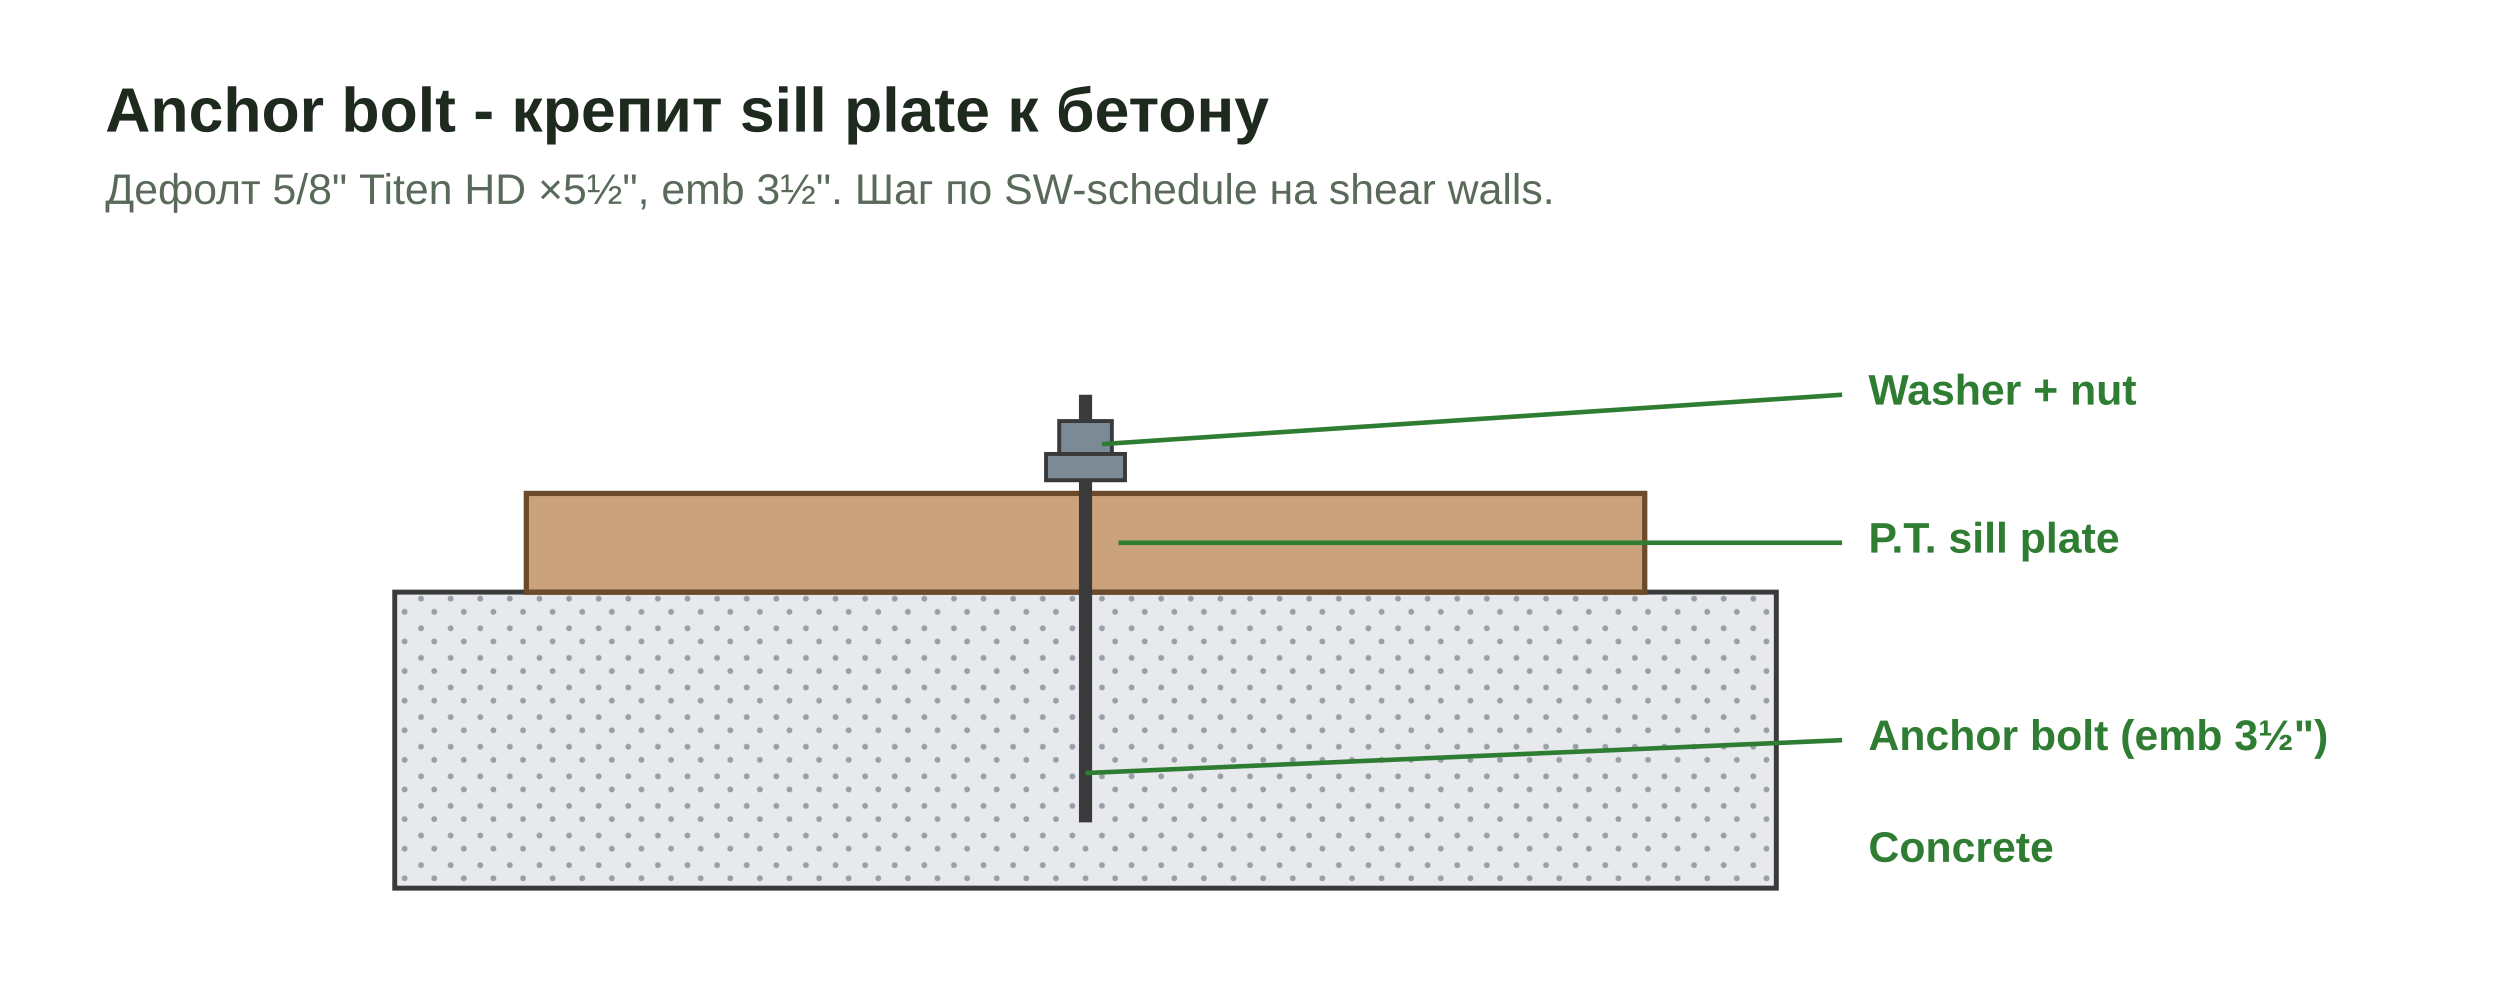
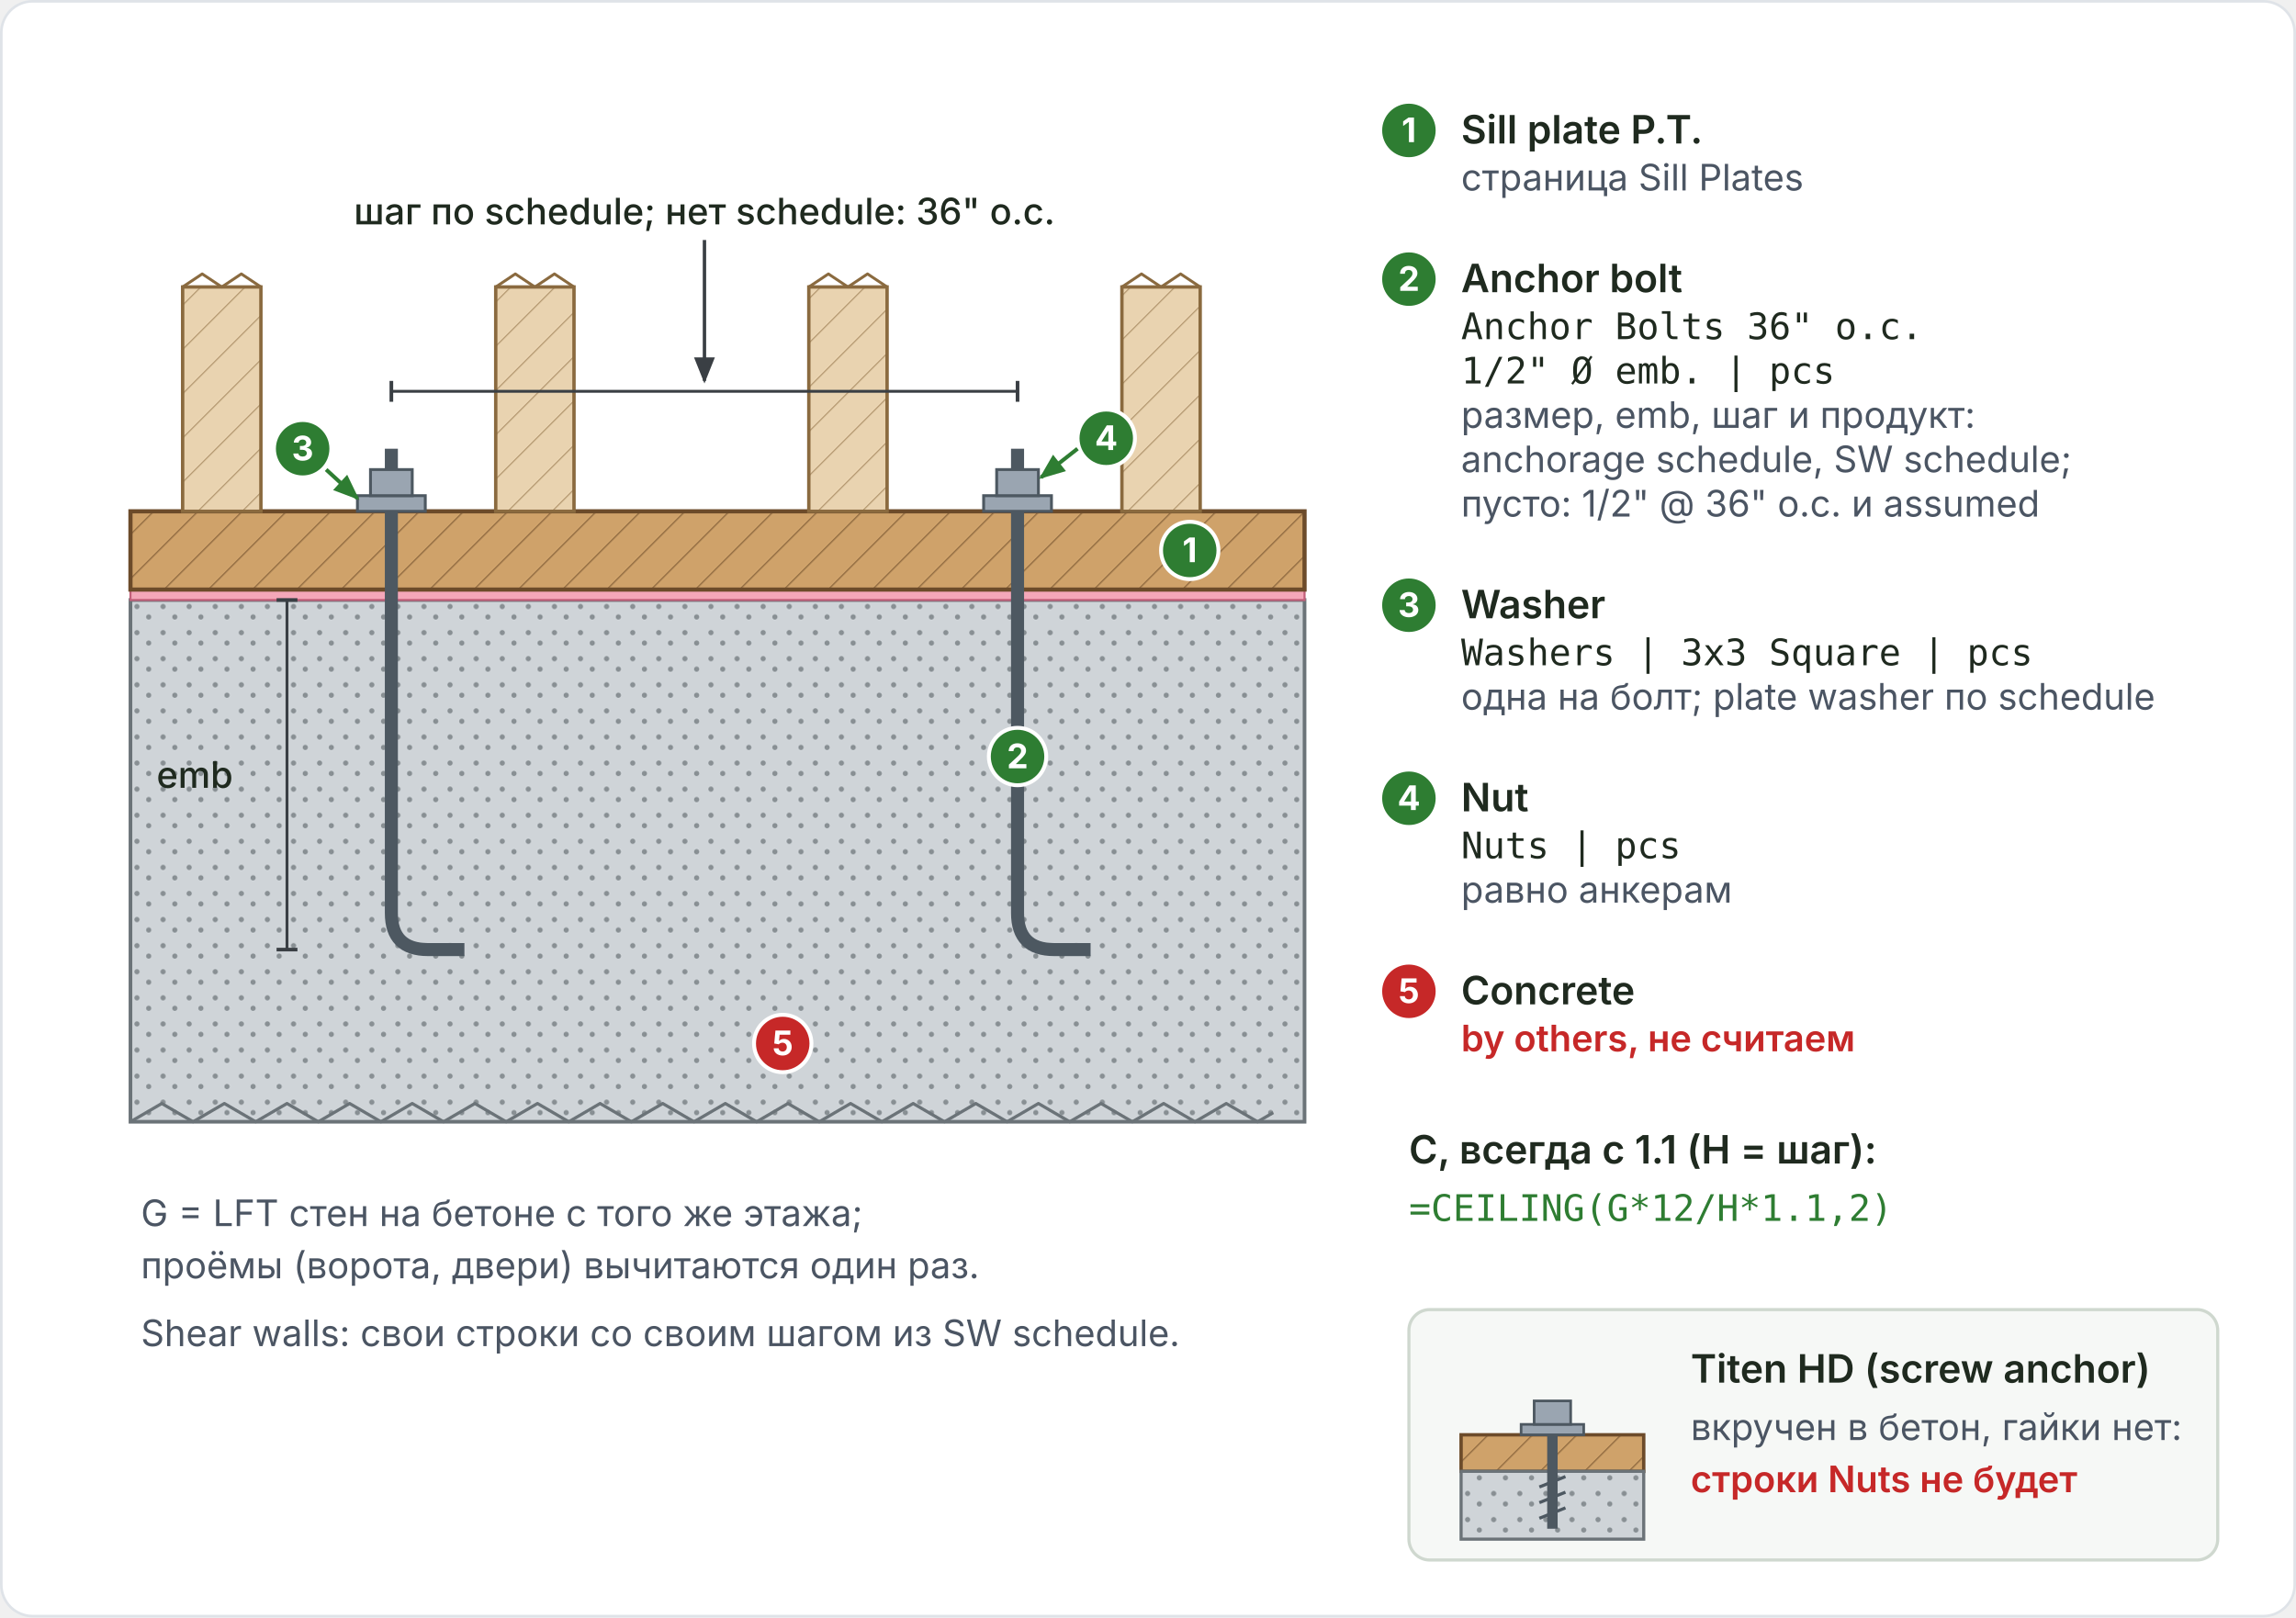
- <svg xmlns="http://www.w3.org/2000/svg" viewBox="0 0 760 300" role="img" aria-labelledby="t">
+ <svg xmlns="http://www.w3.org/2000/svg" viewBox="0 0 880 620" role="img" aria-labelledby="t d">
  <defs>
-     <pattern id="w" width="10" height="10" patternUnits="userSpaceOnUse" patternTransform="rotate(45)">
-       <rect width="10" height="10" fill="#f2d6a8" />
-       <line x1="0" y1="0" x2="0" y2="10" stroke="#c89b5a" stroke-width="1" />
+     <marker id="arr" markerWidth="10" markerHeight="10" refX="9" refY="5" orient="auto" markerUnits="userSpaceOnUse">
+       <path d="M0,1 L0,9 L10,5 z" fill="#2e7d32" />
+     </marker>
+     <marker id="arrInk" markerWidth="10" markerHeight="10" refX="9" refY="5" orient="auto" markerUnits="userSpaceOnUse">
+       <path d="M0,1 L0,9 L10,5 z" fill="#3a3f44" />
+     </marker>
+     <marker id="arrRed" markerWidth="10" markerHeight="10" refX="9" refY="5" orient="auto" markerUnits="userSpaceOnUse">
+       <path d="M0,1 L0,9 L10,5 z" fill="#c62828" />
+     </marker>
+     <marker id="arrGrey" markerWidth="10" markerHeight="10" refX="9" refY="5" orient="auto" markerUnits="userSpaceOnUse">
+       <path d="M0,1 L0,9 L10,5 z" fill="#8a98a5" />
+     </marker>
+     <marker id="tick" markerWidth="8" markerHeight="8" refX="4" refY="4" orient="auto" markerUnits="userSpaceOnUse">
+       <path d="M4,0 L4,8" stroke="#3a3f44" stroke-width="1.4" />
+     </marker>
+     <pattern id="wood" width="12" height="12" patternUnits="userSpaceOnUse" patternTransform="rotate(45)">
+       <rect width="12" height="12" fill="#e9d3b0" />
+       <line x1="0" y1="0" x2="0" y2="12" stroke="#8a6a3f" stroke-width="0.9" opacity="0.55" />
    </pattern>
-     <pattern id="c" width="9" height="9" patternUnits="userSpaceOnUse">
-       <rect width="9" height="9" fill="#e7e9ec" />
-       <circle cx="2" cy="2" r="0.9" fill="#9aa0a8" />
-       <circle cx="6" cy="6" r="0.9" fill="#9aa0a8" />
+     <pattern id="pt" width="12" height="12" patternUnits="userSpaceOnUse" patternTransform="rotate(45)">
+       <rect width="12" height="12" fill="#cfa26a" />
+       <line x1="0" y1="0" x2="0" y2="12" stroke="#6c4b2a" stroke-width="1" opacity="0.6" />
    </pattern>
-     <style>.t{font:700 19px "Segoe UI",Arial,sans-serif;fill:#1f2a1f}.s{font:400 13px "Segoe UI",Arial,sans-serif;fill:#5a6a5a}.l{font:600 13px "Segoe UI",Arial,sans-serif;fill:#2e7d32}</style>
+     <pattern id="conc" width="10" height="10" patternUnits="userSpaceOnUse">
+       <rect width="10" height="10" fill="#cfd4d8" />
+       <circle cx="2.5" cy="2.5" r="1" fill="#6b7378" opacity="0.7" />
+       <circle cx="7" cy="6.5" r="1" fill="#6b7378" opacity="0.7" />
+     </pattern>
+     <pattern id="sheath" width="7" height="7" patternUnits="userSpaceOnUse">
+       <rect width="7" height="7" fill="#c9b27c" />
+       <circle cx="2" cy="2" r="0.8" fill="#7a6a3c" opacity="0.6" />
+       <circle cx="5" cy="5" r="0.8" fill="#7a6a3c" opacity="0.6" />
+     </pattern>
+     <pattern id="batt" width="20" height="16" patternUnits="userSpaceOnUse">
+       <rect width="20" height="16" fill="#fdf6e3" />
+       <path d="M0,8 Q5,0 10,8 T20,8" fill="none" stroke="#caa64a" stroke-width="1.2" />
+     </pattern>
+     <pattern id="rigid" width="8" height="8" patternUnits="userSpaceOnUse">
+       <rect width="8" height="8" fill="#fbe9c6" />
+       <path d="M0,8 L8,0" stroke="#d9a441" stroke-width="0.8" />
+     </pattern>
+     <pattern id="cmu" width="40" height="20" patternUnits="userSpaceOnUse">
+       <rect width="40" height="20" fill="#cfd4d8" />
+       <path d="M0,10 H40 M20,0 V10 M0,10 V20 M40,10 V20" stroke="#6b7378" stroke-width="1" fill="none" />
+     </pattern>
+     <pattern id="endgrain" width="6" height="6" patternUnits="userSpaceOnUse">
+       <rect width="6" height="6" fill="#e9d3b0" />
+       <path d="M0,3 H6" stroke="#8a6a3f" stroke-width="0.7" opacity="0.5" />
+     </pattern>
+     <pattern id="hatchRed" width="8" height="8" patternUnits="userSpaceOnUse" patternTransform="rotate(45)">
+       <rect width="8" height="8" fill="#fff" />
+       <line x1="0" y1="0" x2="0" y2="8" stroke="#c62828" stroke-width="1.2" opacity="0.6" />
+     </pattern>
+     <pattern id="hatchGrey" width="8" height="8" patternUnits="userSpaceOnUse" patternTransform="rotate(45)">
+       <rect width="8" height="8" fill="#f3f4f6" />
+       <line x1="0" y1="0" x2="0" y2="8" stroke="#9aa4ad" stroke-width="1" opacity="0.8" />
+     </pattern>
+     <pattern id="hatchGreen" width="8" height="8" patternUnits="userSpaceOnUse" patternTransform="rotate(45)">
+       <rect width="8" height="8" fill="#eaf5ea" />
+       <line x1="0" y1="0" x2="0" y2="8" stroke="#2e7d32" stroke-width="1.1" opacity="0.55" />
+     </pattern>
+     <style>
+       .lab{font:600 16px Inter, "Segoe UI", Arial, sans-serif;fill:#1f2a1f}
+       .lab2{font:600 15px Inter, "Segoe UI", Arial, sans-serif;fill:#1f2a1f}
+       .h{font:700 17px Inter, "Segoe UI", Arial, sans-serif;fill:#1f2a1f}
+       .note{font:400 14px Inter, "Segoe UI", Arial, sans-serif;fill:#4b5563}
+       .ink{font:400 14px Inter, "Segoe UI", Arial, sans-serif;fill:#1f2a1f}
+       .inkb{font:700 14px Inter, "Segoe UI", Arial, sans-serif;fill:#1f2a1f}
+       .mono{font:500 14px "JetBrains Mono", Consolas, monospace;fill:#2e7d32}
+       .mono2{font:500 14px "JetBrains Mono", Consolas, monospace;fill:#1f2a1f}
+       .side{font:700 14px Inter, "Segoe UI", Arial, sans-serif;fill:#8a98a5;letter-spacing:1px}
+       .red{font:600 14px Inter, "Segoe UI", Arial, sans-serif;fill:#c62828}
+       .green{font:600 14px Inter, "Segoe UI", Arial, sans-serif;fill:#2e7d32}
+       .dimt{font:500 14px Inter, "Segoe UI", Arial, sans-serif;fill:#1f2a1f}
+       .numt{font:700 13px Inter, "Segoe UI", Arial, sans-serif;fill:#fff;text-anchor:middle}
+       .xl{font:400 14px Inter, "Segoe UI", Arial, sans-serif;fill:#1f2328}
+       .xlb{font:700 14px Inter, "Segoe UI", Arial, sans-serif;fill:#1f2328}
+       .xlh{font:400 13px Inter, "Segoe UI", Arial, sans-serif;fill:#5a6168}
+     </style>
  </defs>
-   <rect width="760" height="300" fill="#fff" />
-   <text class="t" x="32" y="40">Anchor bolt - крепит sill plate к бетону</text>
-   <text class="s" x="32" y="62">Дефолт 5/8" Titen HD ×5½", emb 3½". Шаг по SW-schedule на shear walls.</text>
-   <rect x="120" y="180" width="420" height="90" fill="url(#c)" stroke="#3a3a3a" stroke-width="1.5" />
-   <rect x="160" y="150" width="340" height="30" fill="#caa27b" stroke="#6c4b2a" stroke-width="1.6" />
-   <line x1="330" y1="120" x2="330" y2="250" stroke="#3a3a3a" stroke-width="4" />
-   <rect x="318" y="138" width="24" height="8" fill="#7c8a96" stroke="#3a3a3a" stroke-width="1.2" />
-   <rect x="322" y="128" width="16" height="10" fill="#7c8a96" stroke="#3a3a3a" stroke-width="1.2" />
-   <line x1="335" y1="135" x2="560" y2="120" stroke="#2e7d32" stroke-width="1.4" />
-   <text class="l" x="568" y="123">Washer + nut</text>
-   <line x1="340" y1="165" x2="560" y2="165" stroke="#2e7d32" stroke-width="1.4" />
-   <text class="l" x="568" y="168">P.T. sill plate</text>
-   <line x1="330" y1="235" x2="560" y2="225" stroke="#2e7d32" stroke-width="1.4" />
-   <text class="l" x="568" y="228">Anchor bolt (emb 3½")</text>
-   <text class="l" x="568" y="262">Concrete</text>
+   <rect x="0.5" y="0.5" width="879" height="619" rx="12" fill="#ffffff" stroke="#dfe3e8" />
+   <rect x="50" y="230" width="450" height="200" fill="url(#conc)" stroke="#6b7378" stroke-width="1.4" />
+   <path d="M50,430 l12,-7 l12,7 l12,-7 l12,7 l12,-7 l12,7 l12,-7 l12,7 l12,-7 l12,7 l12,-7 l12,7 l12,-7 l12,7 l12,-7 l12,7 l12,-7 l12,7 l12,-7 l12,7 l12,-7 l12,7 l12,-7 l12,7 l12,-7 l12,7 l12,-7 l12,7 l12,-7 l12,7 l12,-7 l12,7 l12,-7 l12,7 l12,-7 l12,7 l6,-3.5" fill="none" stroke="#6b7378" stroke-width="1.2" stroke-linejoin="round" />
+   <rect x="50" y="226" width="450" height="4" fill="#f4a7b9" stroke="#c2607a" stroke-width="0.8" />
+   <rect x="50" y="196" width="450" height="30" fill="url(#pt)" stroke="#6c4b2a" stroke-width="1.6" />
+   <rect x="70" y="110" width="30" height="86" fill="url(#wood)" stroke="#8a6a3f" stroke-width="1.3" />
+   <path d="M70,110 l7.5,-5 l7.5,5 l7.5,-5 l7.5,5" fill="none" stroke="#8a6a3f" stroke-width="1.1" stroke-linejoin="round" />
+   <rect x="190" y="110" width="30" height="86" fill="url(#wood)" stroke="#8a6a3f" stroke-width="1.3" />
+   <path d="M190,110 l7.5,-5 l7.5,5 l7.5,-5 l7.5,5" fill="none" stroke="#8a6a3f" stroke-width="1.1" stroke-linejoin="round" />
+   <rect x="310" y="110" width="30" height="86" fill="url(#wood)" stroke="#8a6a3f" stroke-width="1.3" />
+   <path d="M310,110 l7.5,-5 l7.5,5 l7.5,-5 l7.5,5" fill="none" stroke="#8a6a3f" stroke-width="1.1" stroke-linejoin="round" />
+   <rect x="430" y="110" width="30" height="86" fill="url(#wood)" stroke="#8a6a3f" stroke-width="1.3" />
+   <path d="M430,110 l7.5,-5 l7.5,5 l7.5,-5 l7.5,5" fill="none" stroke="#8a6a3f" stroke-width="1.1" stroke-linejoin="round" />
+   <path d="M150,172 V350 q0,14 14,14 h14" fill="none" stroke="#4d5861" stroke-width="5" stroke-linejoin="round" />
+   <rect x="137" y="190" width="26" height="6" fill="#9aa5b1" stroke="#4d5861" stroke-width="1.1" />
+   <rect x="142" y="180" width="16" height="10" fill="#9aa5b1" stroke="#4d5861" stroke-width="1.1" />
+   <path d="M390,172 V350 q0,14 14,14 h14" fill="none" stroke="#4d5861" stroke-width="5" stroke-linejoin="round" />
+   <rect x="377" y="190" width="26" height="6" fill="#9aa5b1" stroke="#4d5861" stroke-width="1.1" />
+   <rect x="382" y="180" width="16" height="10" fill="#9aa5b1" stroke="#4d5861" stroke-width="1.1" />
+   <line x1="150" y1="150" x2="390" y2="150" stroke="#3a3f44" stroke-width="1.1" marker-start="url(#tick)" marker-end="url(#tick)" />
+   <text class="dimt" x="270" y="86" text-anchor="middle">шаг по schedule; нет schedule: 36" o.c.</text>
+   <line x1="270" y1="92" x2="270" y2="146" stroke="#3a3f44" stroke-width="1.3" marker-end="url(#arrInk)" />
+   <line x1="110" y1="230" x2="110" y2="364" stroke="#3a3f44" stroke-width="1.1" marker-start="url(#tick)" marker-end="url(#tick)" />
+   <text class="dimt" x="60" y="302">emb</text>
+   <circle cx="456" cy="211" r="11" fill="#2e7d32" stroke="#fff" stroke-width="1.5" />
+   <text class="numt" x="456" y="215.5">1</text>
+   <circle cx="390" cy="290" r="11" fill="#2e7d32" stroke="#fff" stroke-width="1.5" />
+   <text class="numt" x="390" y="294.5">2</text>
+   <circle cx="116" cy="172" r="11" fill="#2e7d32" stroke="#fff" stroke-width="1.5" />
+   <text class="numt" x="116" y="176.5">3</text>
+   <line x1="125" y1="180" x2="137" y2="191" stroke="#2e7d32" stroke-width="1.5" marker-end="url(#arr)" />
+   <circle cx="424" cy="168" r="11" fill="#2e7d32" stroke="#fff" stroke-width="1.5" />
+   <text class="numt" x="424" y="172.5">4</text>
+   <line x1="413" y1="172" x2="399" y2="183" stroke="#2e7d32" stroke-width="1.5" marker-end="url(#arr)" />
+   <circle cx="300" cy="400" r="11" fill="#c62828" stroke="#fff" stroke-width="1.5" />
+   <text class="numt" x="300" y="404.5">5</text>
+   <text class="note" x="54" y="470">G = LFT стен на бетоне с того же этажа;</text>
+   <text class="note" x="54" y="490">проёмы (ворота, двери) вычитаются один раз.</text>
+   <text class="note" x="54" y="516">Shear walls: свои строки со своим шагом из SW schedule.</text>
+   <circle cx="540" cy="50" r="11" fill="#2e7d32" stroke="#fff" stroke-width="1.5" />
+   <text class="numt" x="540" y="54.5">1</text>
+   <text class="lab2" x="560" y="55">Sill plate P.T.</text>
+   <text class="note" x="560" y="73">страница Sill Plates</text>
+   <circle cx="540" cy="107" r="11" fill="#2e7d32" stroke="#fff" stroke-width="1.5" />
+   <text class="numt" x="540" y="111.5">2</text>
+   <text class="lab2" x="560" y="112">Anchor bolt</text>
+   <text class="mono2" x="560" y="130">Anchor Bolts 36" o.c.</text>
+   <text class="mono2" x="560" y="147">1/2" Ø emb. | pcs</text>
+   <text class="note" x="560" y="164">размер, emb, шаг и продукт:</text>
+   <text class="note" x="560" y="181">anchorage schedule, SW schedule;</text>
+   <text class="note" x="560" y="198">пусто: 1/2" @ 36" o.c. и assumed</text>
+   <circle cx="540" cy="232" r="11" fill="#2e7d32" stroke="#fff" stroke-width="1.5" />
+   <text class="numt" x="540" y="236.5">3</text>
+   <text class="lab2" x="560" y="237">Washer</text>
+   <text class="mono2" x="560" y="255">Washers | 3x3 Square | pcs</text>
+   <text class="note" x="560" y="272">одна на болт; plate washer по schedule</text>
+   <circle cx="540" cy="306" r="11" fill="#2e7d32" stroke="#fff" stroke-width="1.5" />
+   <text class="numt" x="540" y="310.5">4</text>
+   <text class="lab2" x="560" y="311">Nut</text>
+   <text class="mono2" x="560" y="329">Nuts | pcs</text>
+   <text class="note" x="560" y="346">равно анкерам</text>
+   <circle cx="540" cy="380" r="11" fill="#c62828" stroke="#fff" stroke-width="1.5" />
+   <text class="numt" x="540" y="384.5">5</text>
+   <text class="lab2" x="560" y="385">Concrete</text>
+   <text class="red" x="560" y="403">by others, не считаем</text>
+   <text class="lab2" x="540" y="446">C, всегда с 1.1 (H = шаг):</text>
+   <text class="mono" x="540" y="468">=CEILING(G*12/H*1.1,2)</text>
+   <rect x="540" y="502" width="310" height="96" fill="#f6f8f6" stroke="#cfd8cf" stroke-width="1.2" rx="8" />
+   <rect x="560" y="550" width="70" height="14" fill="url(#pt)" stroke="#6c4b2a" stroke-width="1.3" />
+   <rect x="560" y="564" width="70" height="26" fill="url(#conc)" stroke="#6b7378" stroke-width="1.2" />
+   <line x1="595" y1="546" x2="595" y2="586" stroke="#4d5861" stroke-width="4" />
+   <line x1="590" y1="570" x2="600" y2="566" stroke="#4d5861" stroke-width="1.2" />
+   <line x1="590" y1="576" x2="600" y2="572" stroke="#4d5861" stroke-width="1.2" />
+   <line x1="590" y1="582" x2="600" y2="578" stroke="#4d5861" stroke-width="1.2" />
+   <rect x="583" y="546" width="24" height="4" fill="#9aa5b1" stroke="#4d5861" stroke-width="1" />
+   <rect x="588" y="537" width="14" height="9" fill="#9aa5b1" stroke="#4d5861" stroke-width="1" />
+   <text class="lab2" x="648" y="530">Titen HD (screw anchor)</text>
+   <text class="note" x="648" y="552">вкручен в бетон, гайки нет:</text>
+   <text class="red" x="648" y="572">строки Nuts не будет</text>
</svg>
